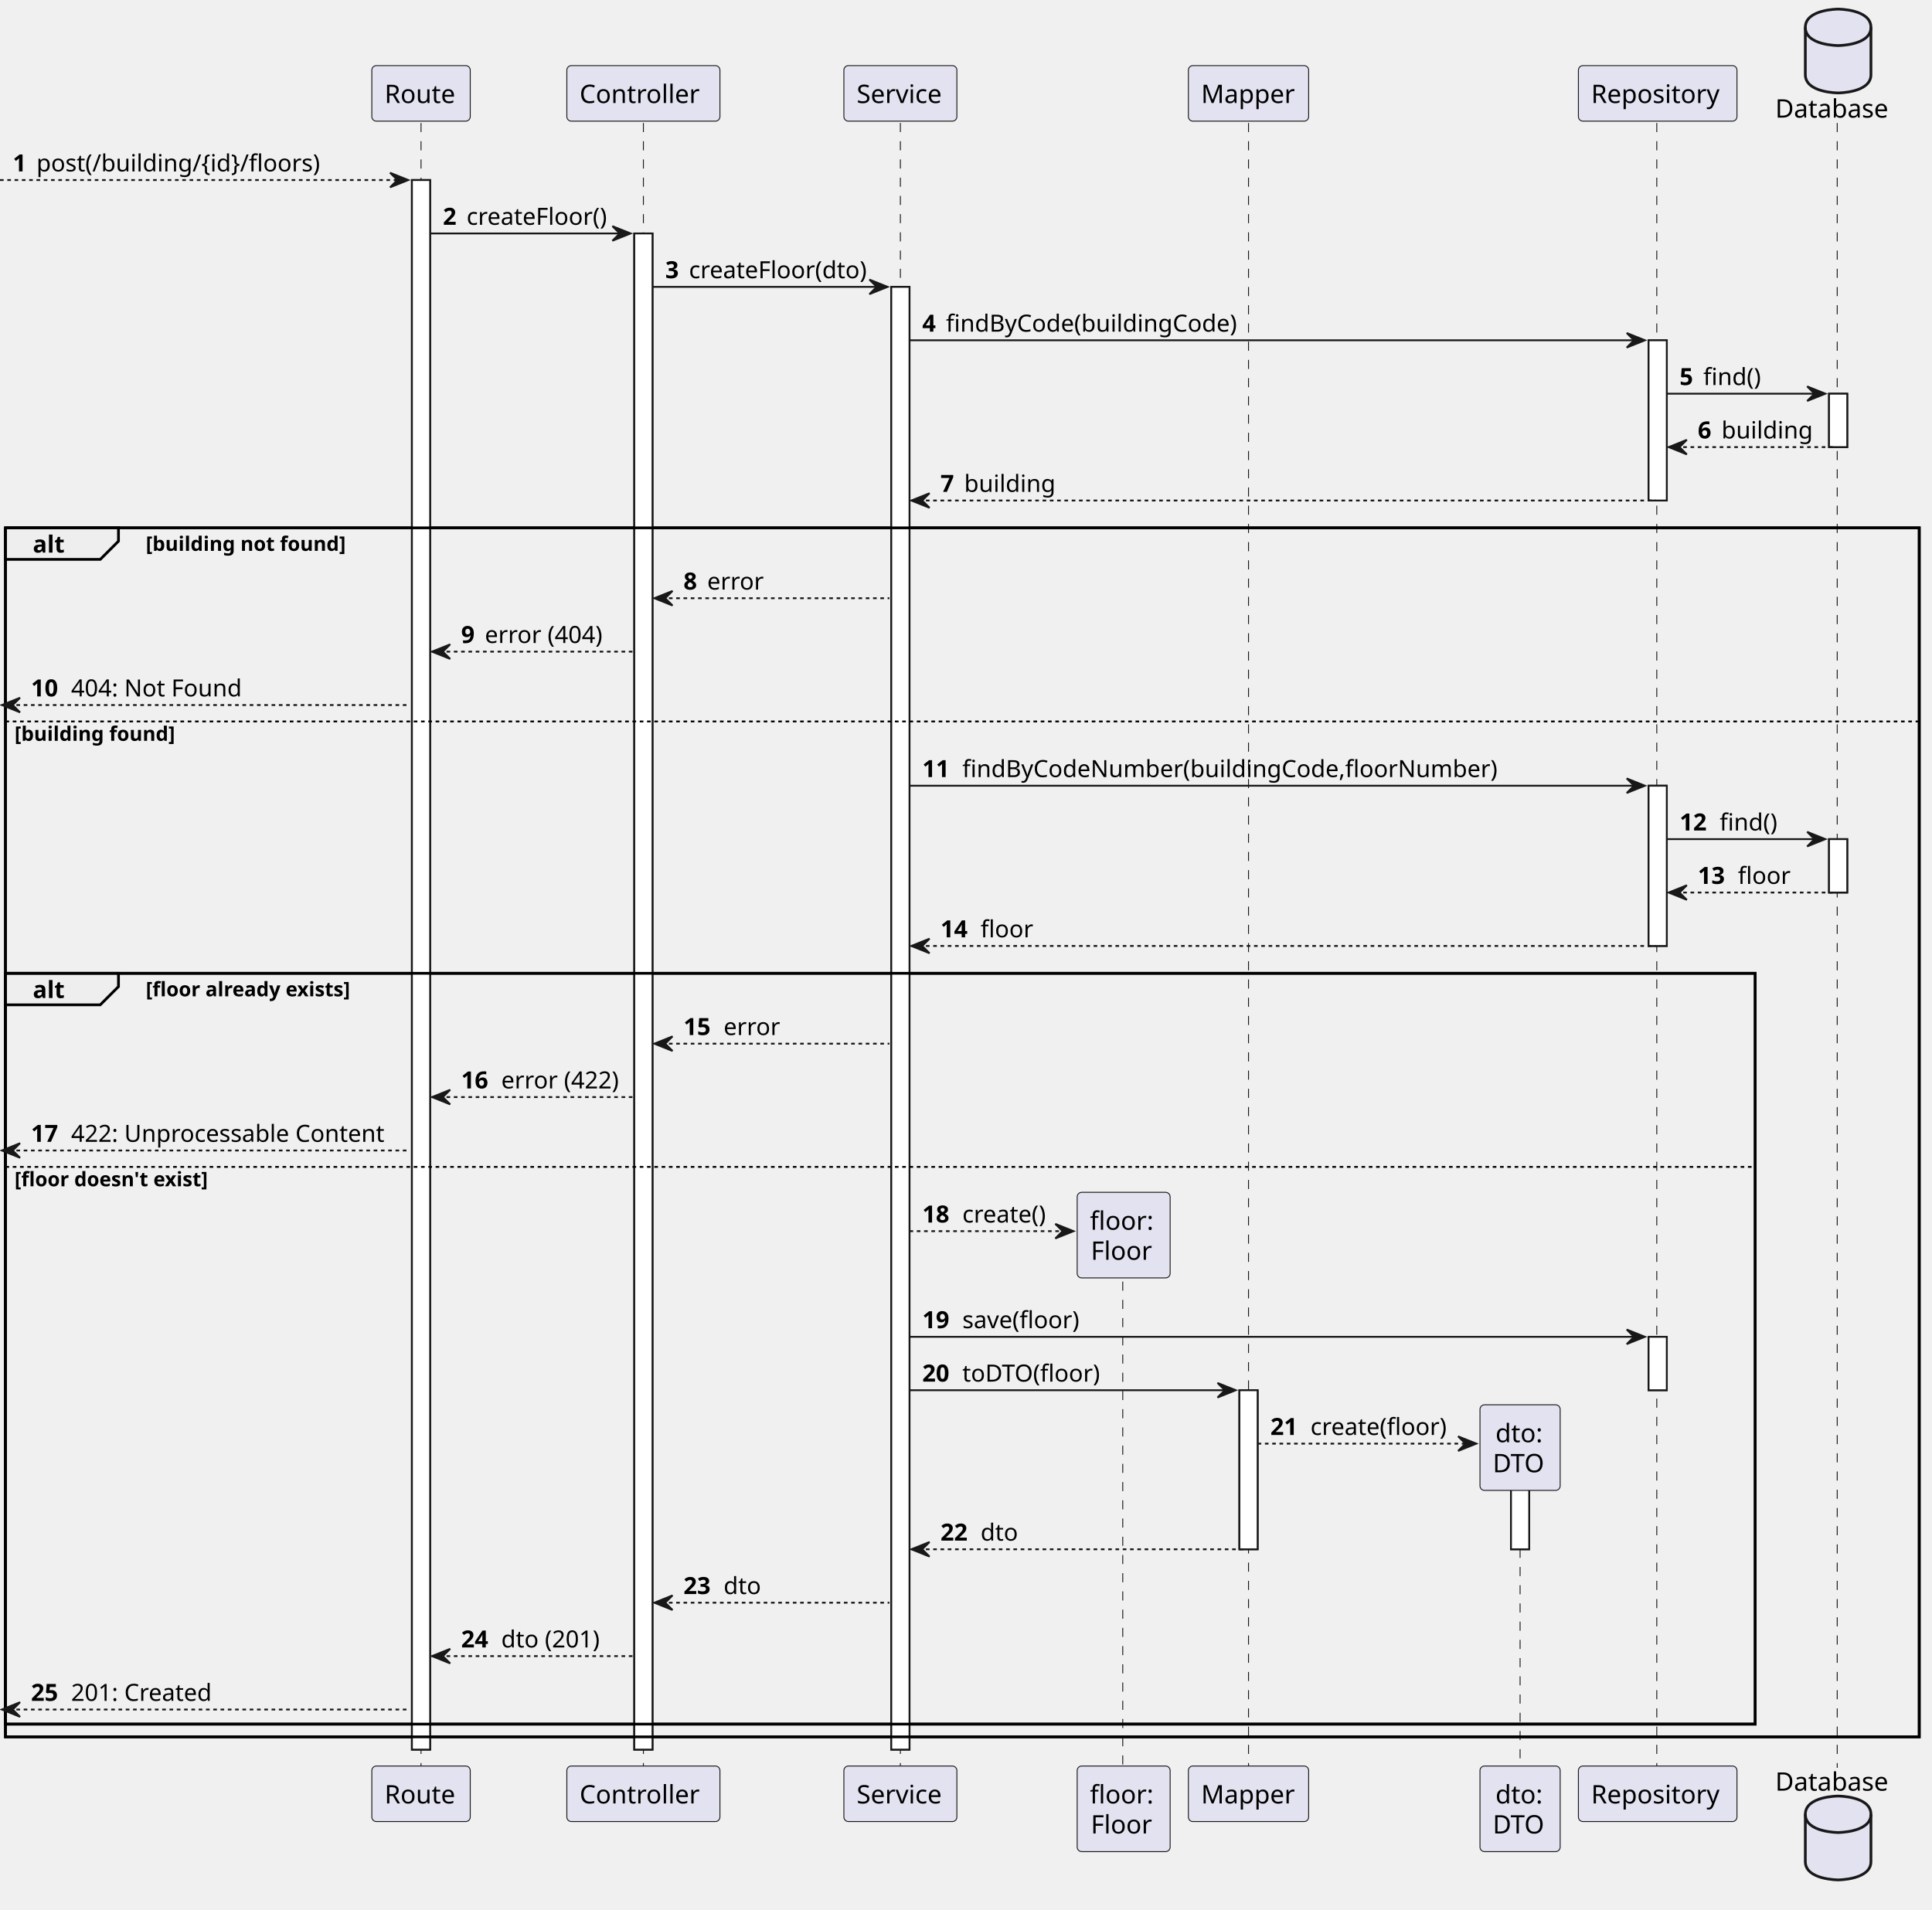
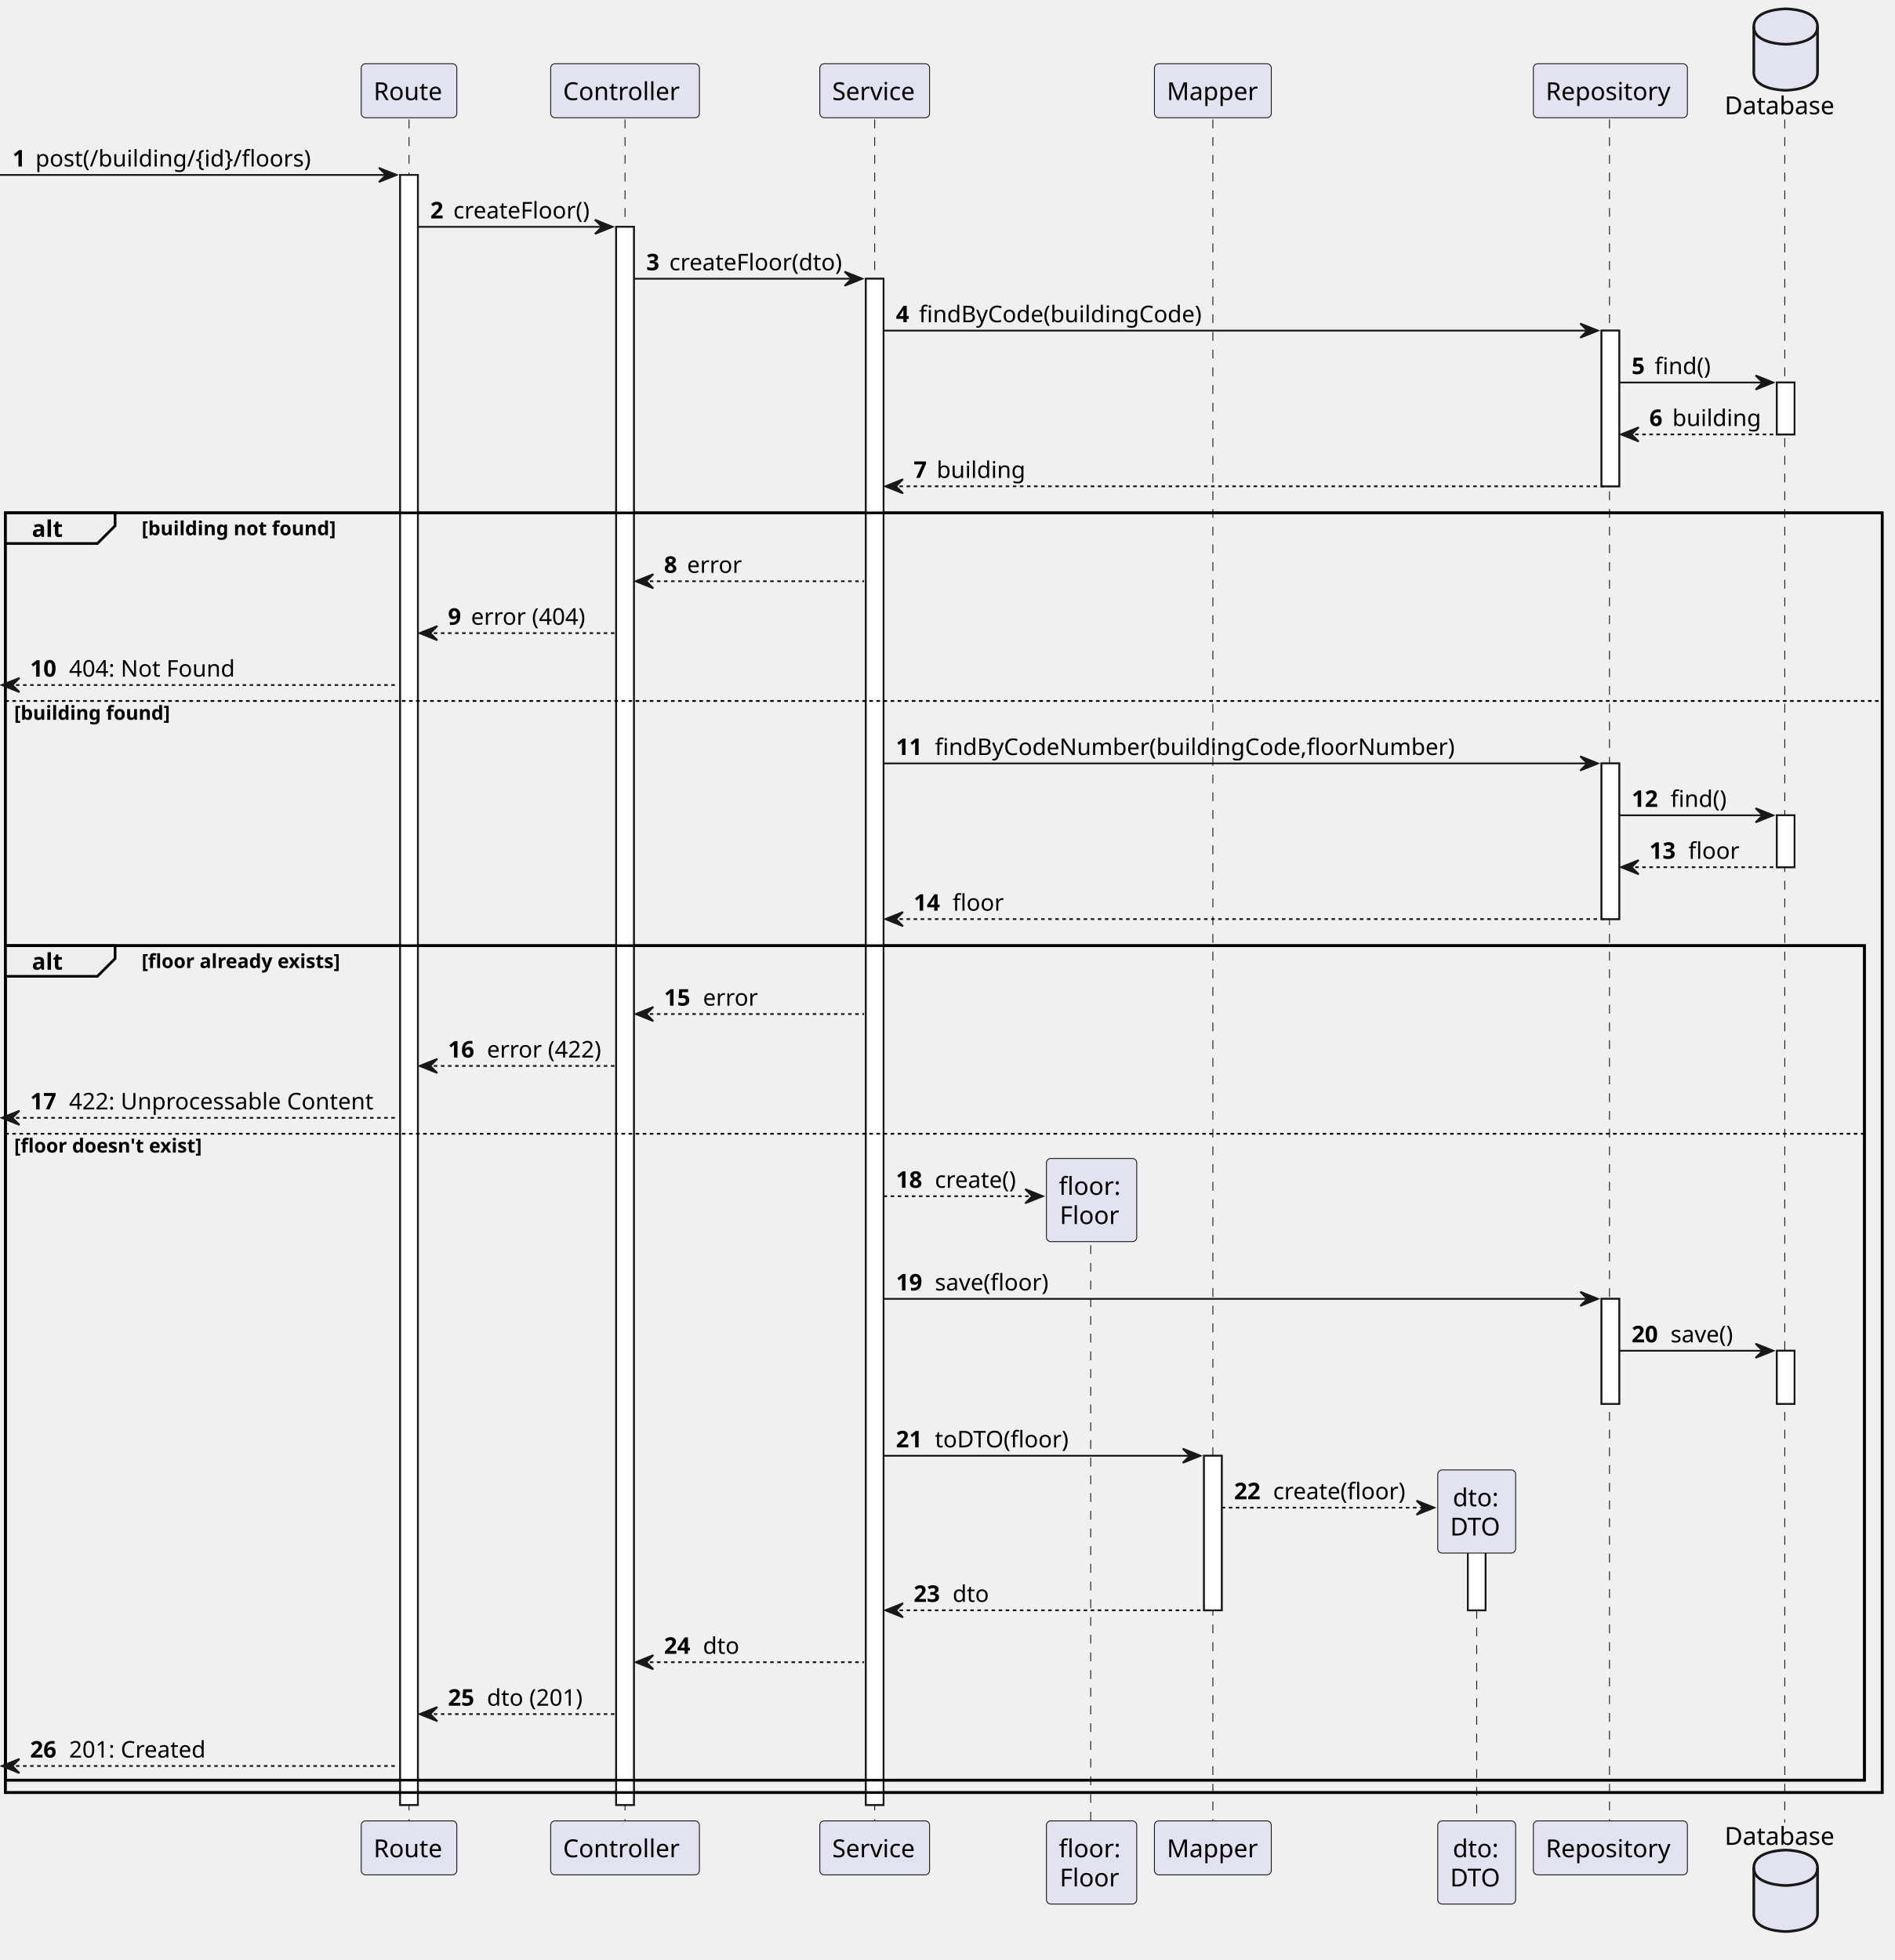
- <svg xmlns="http://www.w3.org/2000/svg" contentStyleType="text/css" height="1048px" preserveAspectRatio="none" style="width:1060px;height:1048px;background:#FFFFFF;" version="1.1" viewBox="0 0 1060 1048" width="1060px" zoomAndPan="magnify">
+ <svg xmlns="http://www.w3.org/2000/svg" contentStyleType="text/css" height="1107px" preserveAspectRatio="none" style="width:1070px;height:1107px;background:#FFFFFF;" version="1.1" viewBox="0 0 1070 1107" width="1070px" zoomAndPan="magnify">
  <defs />
  <g>
-     <rect fill="#FFFFFF" height="861.316" style="stroke:#181818;stroke-width:1.0;" width="10" x="226" y="98.799" />
-     <rect fill="#FFFFFF" height="832.006" style="stroke:#181818;stroke-width:1.0;" width="10" x="348" y="128.109" />
-     <rect fill="#FFFFFF" height="802.695" style="stroke:#181818;stroke-width:1.0;" width="10" x="489" y="157.42" />
-     <rect fill="#FFFFFF" height="87.287" style="stroke:#181818;stroke-width:1.0;" width="10" x="680" y="762.896" />
-     <rect fill="#FFFFFF" height="47.977" style="stroke:#181818;stroke-width:1.0;" width="10" x="829" y="802.207" />
+     <rect fill="#FFFFFF" height="920.627" style="stroke:#181818;stroke-width:1.0;" width="10" x="226" y="98.799" />
+     <rect fill="#FFFFFF" height="891.316" style="stroke:#181818;stroke-width:1.0;" width="10" x="348" y="128.109" />
+     <rect fill="#FFFFFF" height="862.006" style="stroke:#181818;stroke-width:1.0;" width="10" x="489" y="157.42" />
+     <rect fill="#FFFFFF" height="87.287" style="stroke:#181818;stroke-width:1.0;" width="10" x="680" y="822.207" />
+     <rect fill="#FFFFFF" height="47.977" style="stroke:#181818;stroke-width:1.0;" width="10" x="829" y="861.518" />
    <rect fill="#FFFFFF" height="87.932" style="stroke:#181818;stroke-width:1.0;" width="10" x="904.5" y="186.731" />
    <rect fill="#FFFFFF" height="87.932" style="stroke:#181818;stroke-width:1.0;" width="10" x="904.5" y="431.17" />
-     <rect fill="#FFFFFF" height="29.311" style="stroke:#181818;stroke-width:1.0;" width="10" x="904.5" y="733.586" />
+     <rect fill="#FFFFFF" height="59.31" style="stroke:#181818;stroke-width:1.0;" width="10" x="904.5" y="733.586" />
    <rect fill="#FFFFFF" height="29.311" style="stroke:#181818;stroke-width:1.0;" width="10" x="1003.5" y="216.041" />
    <rect fill="#FFFFFF" height="29.311" style="stroke:#181818;stroke-width:1.0;" width="10" x="1003.5" y="460.481" />
-     <rect fill="none" height="663.453" style="stroke:#000000;stroke-width:1.5;" width="1050" x="3" y="289.662" />
-     <rect fill="none" height="412.014" style="stroke:#000000;stroke-width:1.5;" width="960" x="3" y="534.102" />
-     <line style="stroke:#181818;stroke-width:0.5;stroke-dasharray:5.0,5.0;" x1="231" x2="231" y1="67.488" y2="970.115" />
-     <line style="stroke:#181818;stroke-width:0.5;stroke-dasharray:5.0,5.0;" x1="353" x2="353" y1="67.488" y2="970.115" />
-     <line style="stroke:#181818;stroke-width:0.5;stroke-dasharray:5.0,5.0;" x1="494" x2="494" y1="67.488" y2="970.115" />
-     <line style="stroke:#181818;stroke-width:0.5;stroke-dasharray:5.0,5.0;" x1="616" x2="616" y1="693.287" y2="970.115" />
-     <line style="stroke:#181818;stroke-width:0.5;stroke-dasharray:5.0,5.0;" x1="685" x2="685" y1="67.488" y2="970.115" />
-     <line style="stroke:#181818;stroke-width:0.5;stroke-dasharray:5.0,5.0;" x1="834" x2="834" y1="809.885" y2="970.115" />
-     <line style="stroke:#181818;stroke-width:0.5;stroke-dasharray:5.0,5.0;" x1="909" x2="909" y1="67.488" y2="970.115" />
-     <line style="stroke:#181818;stroke-width:0.5;stroke-dasharray:5.0,5.0;" x1="1008" x2="1008" y1="67.488" y2="970.115" />
+     <rect fill="#FFFFFF" height="30" style="stroke:#181818;stroke-width:1.0;" width="10" x="1003.5" y="762.896" />
+     <rect fill="none" height="722.764" style="stroke:#000000;stroke-width:1.5;" width="1060" x="3" y="289.662" />
+     <rect fill="none" height="471.324" style="stroke:#000000;stroke-width:1.5;" width="1050" x="3" y="534.102" />
+     <line style="stroke:#181818;stroke-width:0.5;stroke-dasharray:5.0,5.0;" x1="231" x2="231" y1="67.488" y2="1029.426" />
+     <line style="stroke:#181818;stroke-width:0.5;stroke-dasharray:5.0,5.0;" x1="353" x2="353" y1="67.488" y2="1029.426" />
+     <line style="stroke:#181818;stroke-width:0.5;stroke-dasharray:5.0,5.0;" x1="494" x2="494" y1="67.488" y2="1029.426" />
+     <line style="stroke:#181818;stroke-width:0.5;stroke-dasharray:5.0,5.0;" x1="616" x2="616" y1="693.287" y2="1029.426" />
+     <line style="stroke:#181818;stroke-width:0.5;stroke-dasharray:5.0,5.0;" x1="685" x2="685" y1="67.488" y2="1029.426" />
+     <line style="stroke:#181818;stroke-width:0.5;stroke-dasharray:5.0,5.0;" x1="834" x2="834" y1="869.195" y2="1029.426" />
+     <line style="stroke:#181818;stroke-width:0.5;stroke-dasharray:5.0,5.0;" x1="909" x2="909" y1="67.488" y2="1029.426" />
+     <line style="stroke:#181818;stroke-width:0.5;stroke-dasharray:5.0,5.0;" x1="1008" x2="1008" y1="67.488" y2="1029.426" />
    <rect fill="#E2E2F0" height="30.488" rx="2.5" ry="2.5" style="stroke:#181818;stroke-width:0.5;" width="54" x="204" y="36" />
    <text fill="#000000" font-family="sans-serif" font-size="14" lengthAdjust="spacing" textLength="40" x="211" y="56.535">Route</text>
-     <rect fill="#E2E2F0" height="30.488" rx="2.5" ry="2.5" style="stroke:#181818;stroke-width:0.5;" width="54" x="204" y="969.115" />
-     <text fill="#000000" font-family="sans-serif" font-size="14" lengthAdjust="spacing" textLength="40" x="211" y="989.65">Route</text>
+     <rect fill="#E2E2F0" height="30.488" rx="2.5" ry="2.5" style="stroke:#181818;stroke-width:0.5;" width="54" x="204" y="1028.426" />
+     <text fill="#000000" font-family="sans-serif" font-size="14" lengthAdjust="spacing" textLength="40" x="211" y="1048.961">Route</text>
    <rect fill="#E2E2F0" height="30.488" rx="2.5" ry="2.5" style="stroke:#181818;stroke-width:0.5;" width="84" x="311" y="36" />
    <text fill="#000000" font-family="sans-serif" font-size="14" lengthAdjust="spacing" textLength="70" x="318" y="56.535">Controller</text>
-     <rect fill="#E2E2F0" height="30.488" rx="2.5" ry="2.5" style="stroke:#181818;stroke-width:0.5;" width="84" x="311" y="969.115" />
-     <text fill="#000000" font-family="sans-serif" font-size="14" lengthAdjust="spacing" textLength="70" x="318" y="989.65">Controller</text>
+     <rect fill="#E2E2F0" height="30.488" rx="2.5" ry="2.5" style="stroke:#181818;stroke-width:0.5;" width="84" x="311" y="1028.426" />
+     <text fill="#000000" font-family="sans-serif" font-size="14" lengthAdjust="spacing" textLength="70" x="318" y="1048.961">Controller</text>
    <rect fill="#E2E2F0" height="30.488" rx="2.5" ry="2.5" style="stroke:#181818;stroke-width:0.5;" width="62" x="463" y="36" />
    <text fill="#000000" font-family="sans-serif" font-size="14" lengthAdjust="spacing" textLength="48" x="470" y="56.535">Service</text>
-     <rect fill="#E2E2F0" height="30.488" rx="2.5" ry="2.5" style="stroke:#181818;stroke-width:0.5;" width="62" x="463" y="969.115" />
-     <text fill="#000000" font-family="sans-serif" font-size="14" lengthAdjust="spacing" textLength="48" x="470" y="989.65">Service</text>
-     <rect fill="#E2E2F0" height="46.977" rx="2.5" ry="2.5" style="stroke:#181818;stroke-width:0.5;" width="51" x="591" y="969.115" />
-     <text fill="#000000" font-family="sans-serif" font-size="14" lengthAdjust="spacing" textLength="37" x="598" y="989.65">floor:</text>
-     <text fill="#000000" font-family="sans-serif" font-size="14" lengthAdjust="spacing" textLength="36" x="598.5" y="1006.139">Floor</text>
+     <rect fill="#E2E2F0" height="30.488" rx="2.5" ry="2.5" style="stroke:#181818;stroke-width:0.5;" width="62" x="463" y="1028.426" />
+     <text fill="#000000" font-family="sans-serif" font-size="14" lengthAdjust="spacing" textLength="48" x="470" y="1048.961">Service</text>
+     <rect fill="#E2E2F0" height="46.977" rx="2.5" ry="2.5" style="stroke:#181818;stroke-width:0.5;" width="51" x="591" y="1028.426" />
+     <text fill="#000000" font-family="sans-serif" font-size="14" lengthAdjust="spacing" textLength="37" x="598" y="1048.961">floor:</text>
+     <text fill="#000000" font-family="sans-serif" font-size="14" lengthAdjust="spacing" textLength="36" x="598.5" y="1065.449">Floor</text>
    <rect fill="#E2E2F0" height="30.488" rx="2.5" ry="2.5" style="stroke:#181818;stroke-width:0.5;" width="66" x="652" y="36" />
    <text fill="#000000" font-family="sans-serif" font-size="14" lengthAdjust="spacing" textLength="52" x="659" y="56.535">Mapper</text>
-     <rect fill="#E2E2F0" height="30.488" rx="2.5" ry="2.5" style="stroke:#181818;stroke-width:0.5;" width="66" x="652" y="969.115" />
-     <text fill="#000000" font-family="sans-serif" font-size="14" lengthAdjust="spacing" textLength="52" x="659" y="989.65">Mapper</text>
-     <rect fill="#E2E2F0" height="46.977" rx="2.5" ry="2.5" style="stroke:#181818;stroke-width:0.5;" width="44" x="812" y="969.115" />
-     <text fill="#000000" font-family="sans-serif" font-size="14" lengthAdjust="spacing" textLength="27" x="820.5" y="989.65">dto:</text>
-     <text fill="#000000" font-family="sans-serif" font-size="14" lengthAdjust="spacing" textLength="30" x="819" y="1006.139">DTO</text>
+     <rect fill="#E2E2F0" height="30.488" rx="2.5" ry="2.5" style="stroke:#181818;stroke-width:0.5;" width="66" x="652" y="1028.426" />
+     <text fill="#000000" font-family="sans-serif" font-size="14" lengthAdjust="spacing" textLength="52" x="659" y="1048.961">Mapper</text>
+     <rect fill="#E2E2F0" height="46.977" rx="2.5" ry="2.5" style="stroke:#181818;stroke-width:0.5;" width="44" x="812" y="1028.426" />
+     <text fill="#000000" font-family="sans-serif" font-size="14" lengthAdjust="spacing" textLength="27" x="820.5" y="1048.961">dto:</text>
+     <text fill="#000000" font-family="sans-serif" font-size="14" lengthAdjust="spacing" textLength="30" x="819" y="1065.449">DTO</text>
    <rect fill="#E2E2F0" height="30.488" rx="2.5" ry="2.5" style="stroke:#181818;stroke-width:0.5;" width="87" x="866" y="36" />
    <text fill="#000000" font-family="sans-serif" font-size="14" lengthAdjust="spacing" textLength="73" x="873" y="56.535">Repository</text>
-     <rect fill="#E2E2F0" height="30.488" rx="2.5" ry="2.5" style="stroke:#181818;stroke-width:0.5;" width="87" x="866" y="969.115" />
-     <text fill="#000000" font-family="sans-serif" font-size="14" lengthAdjust="spacing" textLength="73" x="873" y="989.65">Repository</text>
+     <rect fill="#E2E2F0" height="30.488" rx="2.5" ry="2.5" style="stroke:#181818;stroke-width:0.5;" width="87" x="866" y="1028.426" />
+     <text fill="#000000" font-family="sans-serif" font-size="14" lengthAdjust="spacing" textLength="73" x="873" y="1048.961">Repository</text>
    <text fill="#000000" font-family="sans-serif" font-size="14" lengthAdjust="spacing" textLength="63" x="974" y="64.535">Database</text>
    <path d="M990.5,15 C990.5,5 1008.5,5 1008.5,5 C1008.5,5 1026.5,5 1026.5,15 L1026.5,41 C1026.5,51 1008.5,51 1008.5,51 C1008.5,51 990.5,51 990.5,41 L990.5,15 " fill="#E2E2F0" style="stroke:#181818;stroke-width:1.5;" />
    <path d="M990.5,15 C990.5,25 1008.5,25 1008.5,25 C1008.5,25 1026.5,25 1026.5,15 " fill="none" style="stroke:#181818;stroke-width:1.5;" />
-     <text fill="#000000" font-family="sans-serif" font-size="14" lengthAdjust="spacing" textLength="63" x="974" y="982.65">Database</text>
-     <path d="M990.5,995.604 C990.5,985.604 1008.5,985.604 1008.5,985.604 C1008.5,985.604 1026.5,985.604 1026.5,995.604 L1026.5,1021.604 C1026.5,1031.603 1008.5,1031.603 1008.5,1031.603 C1008.5,1031.603 990.5,1031.603 990.5,1021.604 L990.5,995.604 " fill="#E2E2F0" style="stroke:#181818;stroke-width:1.5;" />
-     <path d="M990.5,995.604 C990.5,1005.604 1008.5,1005.604 1008.5,1005.604 C1008.5,1005.604 1026.5,1005.604 1026.5,995.604 " fill="none" style="stroke:#181818;stroke-width:1.5;" />
-     <rect fill="#FFFFFF" height="861.316" style="stroke:#181818;stroke-width:1.0;" width="10" x="226" y="98.799" />
-     <rect fill="#FFFFFF" height="832.006" style="stroke:#181818;stroke-width:1.0;" width="10" x="348" y="128.109" />
-     <rect fill="#FFFFFF" height="802.695" style="stroke:#181818;stroke-width:1.0;" width="10" x="489" y="157.42" />
-     <rect fill="#FFFFFF" height="87.287" style="stroke:#181818;stroke-width:1.0;" width="10" x="680" y="762.896" />
-     <rect fill="#FFFFFF" height="47.977" style="stroke:#181818;stroke-width:1.0;" width="10" x="829" y="802.207" />
+     <text fill="#000000" font-family="sans-serif" font-size="14" lengthAdjust="spacing" textLength="63" x="974" y="1041.961">Database</text>
+     <path d="M990.5,1054.914 C990.5,1044.914 1008.5,1044.914 1008.5,1044.914 C1008.5,1044.914 1026.5,1044.914 1026.5,1054.914 L1026.5,1080.914 C1026.5,1090.914 1008.5,1090.914 1008.5,1090.914 C1008.5,1090.914 990.5,1090.914 990.5,1080.914 L990.5,1054.914 " fill="#E2E2F0" style="stroke:#181818;stroke-width:1.5;" />
+     <path d="M990.5,1054.914 C990.5,1064.914 1008.5,1064.914 1008.5,1064.914 C1008.5,1064.914 1026.5,1064.914 1026.5,1054.914 " fill="none" style="stroke:#181818;stroke-width:1.5;" />
+     <rect fill="#FFFFFF" height="920.627" style="stroke:#181818;stroke-width:1.0;" width="10" x="226" y="98.799" />
+     <rect fill="#FFFFFF" height="891.316" style="stroke:#181818;stroke-width:1.0;" width="10" x="348" y="128.109" />
+     <rect fill="#FFFFFF" height="862.006" style="stroke:#181818;stroke-width:1.0;" width="10" x="489" y="157.42" />
+     <rect fill="#FFFFFF" height="87.287" style="stroke:#181818;stroke-width:1.0;" width="10" x="680" y="822.207" />
+     <rect fill="#FFFFFF" height="47.977" style="stroke:#181818;stroke-width:1.0;" width="10" x="829" y="861.518" />
    <rect fill="#FFFFFF" height="87.932" style="stroke:#181818;stroke-width:1.0;" width="10" x="904.5" y="186.731" />
    <rect fill="#FFFFFF" height="87.932" style="stroke:#181818;stroke-width:1.0;" width="10" x="904.5" y="431.17" />
-     <rect fill="#FFFFFF" height="29.311" style="stroke:#181818;stroke-width:1.0;" width="10" x="904.5" y="733.586" />
+     <rect fill="#FFFFFF" height="59.31" style="stroke:#181818;stroke-width:1.0;" width="10" x="904.5" y="733.586" />
    <rect fill="#FFFFFF" height="29.311" style="stroke:#181818;stroke-width:1.0;" width="10" x="1003.5" y="216.041" />
    <rect fill="#FFFFFF" height="29.311" style="stroke:#181818;stroke-width:1.0;" width="10" x="1003.5" y="460.481" />
+     <rect fill="#FFFFFF" height="30" style="stroke:#181818;stroke-width:1.0;" width="10" x="1003.5" y="762.896" />
    <polygon fill="#181818" points="214,94.799,224,98.799,214,102.799,218,98.799" style="stroke:#181818;stroke-width:1.0;" />
-     <line style="stroke:#181818;stroke-width:1.0;stroke-dasharray:2.0,2.0;" x1="0" x2="220" y1="98.799" y2="98.799" />
+     <line style="stroke:#181818;stroke-width:1.0;" x1="0" x2="220" y1="98.799" y2="98.799" />
    <text fill="#000000" font-family="sans-serif" font-size="13" font-weight="bold" lengthAdjust="spacing" textLength="9" x="7" y="94.057">1</text>
    <text fill="#000000" font-family="sans-serif" font-size="13" lengthAdjust="spacing" textLength="166" x="20" y="94.057">post(/building/{id}/floors)</text>
    <polygon fill="#181818" points="336,124.109,346,128.109,336,132.109,340,128.109" style="stroke:#181818;stroke-width:1.0;" />
    <line style="stroke:#181818;stroke-width:1.0;" x1="236" x2="342" y1="128.109" y2="128.109" />
    <text fill="#000000" font-family="sans-serif" font-size="13" font-weight="bold" lengthAdjust="spacing" textLength="9" x="243" y="123.367">2</text>
    <text fill="#000000" font-family="sans-serif" font-size="13" lengthAdjust="spacing" textLength="78" x="256" y="123.367">createFloor()</text>
    <polygon fill="#181818" points="477,153.42,487,157.42,477,161.42,481,157.42" style="stroke:#181818;stroke-width:1.0;" />
    <line style="stroke:#181818;stroke-width:1.0;" x1="358" x2="483" y1="157.42" y2="157.42" />
    <text fill="#000000" font-family="sans-serif" font-size="13" font-weight="bold" lengthAdjust="spacing" textLength="9" x="365" y="152.678">3</text>
    <text fill="#000000" font-family="sans-serif" font-size="13" lengthAdjust="spacing" textLength="99" x="378" y="152.678">createFloor(dto)</text>
    <polygon fill="#181818" points="892.5,182.731,902.5,186.731,892.5,190.731,896.5,186.731" style="stroke:#181818;stroke-width:1.0;" />
    <line style="stroke:#181818;stroke-width:1.0;" x1="499" x2="898.5" y1="186.731" y2="186.731" />
    <text fill="#000000" font-family="sans-serif" font-size="13" font-weight="bold" lengthAdjust="spacing" textLength="9" x="506" y="181.988">4</text>
    <text fill="#000000" font-family="sans-serif" font-size="13" lengthAdjust="spacing" textLength="163" x="519" y="181.988">findByCode(buildingCode)</text>
    <polygon fill="#181818" points="991.5,212.041,1001.5,216.041,991.5,220.041,995.5,216.041" style="stroke:#181818;stroke-width:1.0;" />
    <line style="stroke:#181818;stroke-width:1.0;" x1="914.5" x2="997.5" y1="216.041" y2="216.041" />
    <text fill="#000000" font-family="sans-serif" font-size="13" font-weight="bold" lengthAdjust="spacing" textLength="9" x="921.5" y="211.299">5</text>
    <text fill="#000000" font-family="sans-serif" font-size="13" lengthAdjust="spacing" textLength="33" x="934.5" y="211.299">find()</text>
    <polygon fill="#181818" points="925.5,241.352,915.5,245.352,925.5,249.352,921.5,245.352" style="stroke:#181818;stroke-width:1.0;" />
    <line style="stroke:#181818;stroke-width:1.0;stroke-dasharray:2.0,2.0;" x1="919.5" x2="1007.5" y1="245.352" y2="245.352" />
    <text fill="#000000" font-family="sans-serif" font-size="13" font-weight="bold" lengthAdjust="spacing" textLength="9" x="931.5" y="240.609">6</text>
    <text fill="#000000" font-family="sans-serif" font-size="13" lengthAdjust="spacing" textLength="52" x="944.5" y="240.609">building</text>
    <polygon fill="#181818" points="510,270.662,500,274.662,510,278.662,506,274.662" style="stroke:#181818;stroke-width:1.0;" />
    <line style="stroke:#181818;stroke-width:1.0;stroke-dasharray:2.0,2.0;" x1="504" x2="908.5" y1="274.662" y2="274.662" />
    <text fill="#000000" font-family="sans-serif" font-size="13" font-weight="bold" lengthAdjust="spacing" textLength="9" x="516" y="269.92">7</text>
    <text fill="#000000" font-family="sans-serif" font-size="13" lengthAdjust="spacing" textLength="52" x="529" y="269.92">building</text>
    <path d="M3,289.662 L65,289.662 L65,296.973 L55,306.973 L3,306.973 L3,289.662 " fill="#EEEEEE" style="stroke:#000000;stroke-width:1.5;" />
-     <rect fill="none" height="663.453" style="stroke:#000000;stroke-width:1.5;" width="1050" x="3" y="289.662" />
+     <rect fill="none" height="722.764" style="stroke:#000000;stroke-width:1.5;" width="1060" x="3" y="289.662" />
    <text fill="#000000" font-family="sans-serif" font-size="13" font-weight="bold" lengthAdjust="spacing" textLength="17" x="18" y="303.231">alt</text>
    <text fill="#000000" font-family="sans-serif" font-size="11" font-weight="bold" lengthAdjust="spacing" textLength="114" x="80" y="302.297">[building not found]</text>
    <polygon fill="#181818" points="369,324.283,359,328.283,369,332.283,365,328.283" style="stroke:#181818;stroke-width:1.0;" />
    <line style="stroke:#181818;stroke-width:1.0;stroke-dasharray:2.0,2.0;" x1="363" x2="488" y1="328.283" y2="328.283" />
    <text fill="#000000" font-family="sans-serif" font-size="13" font-weight="bold" lengthAdjust="spacing" textLength="9" x="375" y="323.541">8</text>
    <text fill="#000000" font-family="sans-serif" font-size="13" lengthAdjust="spacing" textLength="30" x="388" y="323.541">error</text>
    <polygon fill="#181818" points="247,353.594,237,357.594,247,361.594,243,357.594" style="stroke:#181818;stroke-width:1.0;" />
    <line style="stroke:#181818;stroke-width:1.0;stroke-dasharray:2.0,2.0;" x1="241" x2="347" y1="357.594" y2="357.594" />
    <text fill="#000000" font-family="sans-serif" font-size="13" font-weight="bold" lengthAdjust="spacing" textLength="9" x="253" y="352.852">9</text>
    <text fill="#000000" font-family="sans-serif" font-size="13" lengthAdjust="spacing" textLength="66" x="266" y="352.852">error (404)</text>
    <polygon fill="#181818" points="11,382.904,1,386.904,11,390.904,7,386.904" style="stroke:#181818;stroke-width:1.0;" />
    <line style="stroke:#181818;stroke-width:1.0;stroke-dasharray:2.0,2.0;" x1="5" x2="225" y1="386.904" y2="386.904" />
    <text fill="#000000" font-family="sans-serif" font-size="13" font-weight="bold" lengthAdjust="spacing" textLength="18" x="17" y="382.162">10</text>
    <text fill="#000000" font-family="sans-serif" font-size="13" lengthAdjust="spacing" textLength="98" x="39" y="382.162">404: Not Found</text>
-     <line style="stroke:#000000;stroke-width:1.0;stroke-dasharray:2.0,2.0;" x1="3" x2="1053" y1="395.904" y2="395.904" />
+     <line style="stroke:#000000;stroke-width:1.0;stroke-dasharray:2.0,2.0;" x1="3" x2="1063" y1="395.904" y2="395.904" />
    <text fill="#000000" font-family="sans-serif" font-size="11" font-weight="bold" lengthAdjust="spacing" textLength="92" x="8" y="406.539">[building found]</text>
    <polygon fill="#181818" points="892.5,427.17,902.5,431.17,892.5,435.17,896.5,431.17" style="stroke:#181818;stroke-width:1.0;" />
    <line style="stroke:#181818;stroke-width:1.0;" x1="499" x2="898.5" y1="431.17" y2="431.17" />
    <text fill="#000000" font-family="sans-serif" font-size="13" font-weight="bold" lengthAdjust="spacing" textLength="18" x="506" y="426.428">11</text>
    <text fill="#000000" font-family="sans-serif" font-size="13" lengthAdjust="spacing" textLength="297" x="528" y="426.428">findByCodeNumber(buildingCode,floorNumber)</text>
    <polygon fill="#181818" points="991.5,456.481,1001.5,460.481,991.5,464.481,995.5,460.481" style="stroke:#181818;stroke-width:1.0;" />
    <line style="stroke:#181818;stroke-width:1.0;" x1="914.5" x2="997.5" y1="460.481" y2="460.481" />
    <text fill="#000000" font-family="sans-serif" font-size="13" font-weight="bold" lengthAdjust="spacing" textLength="18" x="921.5" y="455.738">12</text>
    <text fill="#000000" font-family="sans-serif" font-size="13" lengthAdjust="spacing" textLength="33" x="943.5" y="455.738">find()</text>
    <polygon fill="#181818" points="925.5,485.791,915.5,489.791,925.5,493.791,921.5,489.791" style="stroke:#181818;stroke-width:1.0;" />
    <line style="stroke:#181818;stroke-width:1.0;stroke-dasharray:2.0,2.0;" x1="919.5" x2="1007.5" y1="489.791" y2="489.791" />
    <text fill="#000000" font-family="sans-serif" font-size="13" font-weight="bold" lengthAdjust="spacing" textLength="18" x="931.5" y="485.049">13</text>
    <text fill="#000000" font-family="sans-serif" font-size="13" lengthAdjust="spacing" textLength="30" x="953.5" y="485.049">floor</text>
    <polygon fill="#181818" points="510,515.102,500,519.102,510,523.102,506,519.102" style="stroke:#181818;stroke-width:1.0;" />
    <line style="stroke:#181818;stroke-width:1.0;stroke-dasharray:2.0,2.0;" x1="504" x2="908.5" y1="519.102" y2="519.102" />
    <text fill="#000000" font-family="sans-serif" font-size="13" font-weight="bold" lengthAdjust="spacing" textLength="18" x="516" y="514.359">14</text>
    <text fill="#000000" font-family="sans-serif" font-size="13" lengthAdjust="spacing" textLength="30" x="538" y="514.359">floor</text>
    <path d="M3,534.102 L65,534.102 L65,541.412 L55,551.412 L3,551.412 L3,534.102 " fill="#EEEEEE" style="stroke:#000000;stroke-width:1.5;" />
-     <rect fill="none" height="412.014" style="stroke:#000000;stroke-width:1.5;" width="960" x="3" y="534.102" />
+     <rect fill="none" height="471.324" style="stroke:#000000;stroke-width:1.5;" width="1050" x="3" y="534.102" />
    <text fill="#000000" font-family="sans-serif" font-size="13" font-weight="bold" lengthAdjust="spacing" textLength="17" x="18" y="547.67">alt</text>
    <text fill="#000000" font-family="sans-serif" font-size="11" font-weight="bold" lengthAdjust="spacing" textLength="116" x="80" y="546.736">[floor already exists]</text>
    <polygon fill="#181818" points="369,568.723,359,572.723,369,576.723,365,572.723" style="stroke:#181818;stroke-width:1.0;" />
    <line style="stroke:#181818;stroke-width:1.0;stroke-dasharray:2.0,2.0;" x1="363" x2="488" y1="572.723" y2="572.723" />
    <text fill="#000000" font-family="sans-serif" font-size="13" font-weight="bold" lengthAdjust="spacing" textLength="18" x="375" y="567.981">15</text>
    <text fill="#000000" font-family="sans-serif" font-size="13" lengthAdjust="spacing" textLength="30" x="397" y="567.981">error</text>
    <polygon fill="#181818" points="247,598.033,237,602.033,247,606.033,243,602.033" style="stroke:#181818;stroke-width:1.0;" />
    <line style="stroke:#181818;stroke-width:1.0;stroke-dasharray:2.0,2.0;" x1="241" x2="347" y1="602.033" y2="602.033" />
    <text fill="#000000" font-family="sans-serif" font-size="13" font-weight="bold" lengthAdjust="spacing" textLength="18" x="253" y="597.291">16</text>
    <text fill="#000000" font-family="sans-serif" font-size="13" lengthAdjust="spacing" textLength="66" x="275" y="597.291">error (422)</text>
    <polygon fill="#181818" points="11,627.344,1,631.344,11,635.344,7,631.344" style="stroke:#181818;stroke-width:1.0;" />
    <line style="stroke:#181818;stroke-width:1.0;stroke-dasharray:2.0,2.0;" x1="5" x2="225" y1="631.344" y2="631.344" />
    <text fill="#000000" font-family="sans-serif" font-size="13" font-weight="bold" lengthAdjust="spacing" textLength="18" x="17" y="626.602">17</text>
    <text fill="#000000" font-family="sans-serif" font-size="13" lengthAdjust="spacing" textLength="178" x="39" y="626.602">422: Unprocessable Content</text>
-     <line style="stroke:#000000;stroke-width:1.0;stroke-dasharray:2.0,2.0;" x1="3" x2="963" y1="640.344" y2="640.344" />
+     <line style="stroke:#000000;stroke-width:1.0;stroke-dasharray:2.0,2.0;" x1="3" x2="1053" y1="640.344" y2="640.344" />
    <text fill="#000000" font-family="sans-serif" font-size="11" font-weight="bold" lengthAdjust="spacing" textLength="110" x="8" y="650.979">[floor doesn't exist]</text>
    <polygon fill="#181818" points="579,671.609,589,675.609,579,679.609,583,675.609" style="stroke:#181818;stroke-width:1.0;" />
    <line style="stroke:#181818;stroke-width:1.0;stroke-dasharray:2.0,2.0;" x1="499" x2="585" y1="675.609" y2="675.609" />
    <text fill="#000000" font-family="sans-serif" font-size="13" font-weight="bold" lengthAdjust="spacing" textLength="18" x="506" y="670.867">18</text>
    <text fill="#000000" font-family="sans-serif" font-size="13" lengthAdjust="spacing" textLength="46" x="528" y="670.867">create()</text>
    <rect fill="#E2E2F0" height="46.977" rx="2.5" ry="2.5" style="stroke:#181818;stroke-width:0.5;" width="51" x="591" y="654.299" />
    <text fill="#000000" font-family="sans-serif" font-size="14" lengthAdjust="spacing" textLength="37" x="598" y="674.834">floor:</text>
    <text fill="#000000" font-family="sans-serif" font-size="14" lengthAdjust="spacing" textLength="36" x="598.5" y="691.322">Floor</text>
    <polygon fill="#181818" points="892.5,729.586,902.5,733.586,892.5,737.586,896.5,733.586" style="stroke:#181818;stroke-width:1.0;" />
    <line style="stroke:#181818;stroke-width:1.0;" x1="499" x2="898.5" y1="733.586" y2="733.586" />
    <text fill="#000000" font-family="sans-serif" font-size="13" font-weight="bold" lengthAdjust="spacing" textLength="18" x="506" y="728.844">19</text>
    <text fill="#000000" font-family="sans-serif" font-size="13" lengthAdjust="spacing" textLength="66" x="528" y="728.844">save(floor)</text>
-     <polygon fill="#181818" points="668,758.896,678,762.896,668,766.896,672,762.896" style="stroke:#181818;stroke-width:1.0;" />
-     <line style="stroke:#181818;stroke-width:1.0;" x1="499" x2="674" y1="762.896" y2="762.896" />
-     <text fill="#000000" font-family="sans-serif" font-size="13" font-weight="bold" lengthAdjust="spacing" textLength="18" x="506" y="758.154">20</text>
-     <text fill="#000000" font-family="sans-serif" font-size="13" lengthAdjust="spacing" textLength="79" x="528" y="758.154">toDTO(floor)</text>
-     <polygon fill="#181818" points="800,788.207,810,792.207,800,796.207,804,792.207" style="stroke:#181818;stroke-width:1.0;" />
-     <line style="stroke:#181818;stroke-width:1.0;stroke-dasharray:2.0,2.0;" x1="690" x2="806" y1="792.207" y2="792.207" />
-     <text fill="#000000" font-family="sans-serif" font-size="13" font-weight="bold" lengthAdjust="spacing" textLength="18" x="697" y="787.465">21</text>
-     <text fill="#000000" font-family="sans-serif" font-size="13" lengthAdjust="spacing" textLength="76" x="719" y="787.465">create(floor)</text>
-     <rect fill="#E2E2F0" height="46.977" rx="2.5" ry="2.5" style="stroke:#181818;stroke-width:0.5;" width="44" x="812" y="770.896" />
-     <text fill="#000000" font-family="sans-serif" font-size="14" lengthAdjust="spacing" textLength="27" x="820.5" y="791.432">dto:</text>
-     <text fill="#000000" font-family="sans-serif" font-size="14" lengthAdjust="spacing" textLength="30" x="819" y="807.92">DTO</text>
-     <polygon fill="#181818" points="510,846.184,500,850.184,510,854.184,506,850.184" style="stroke:#181818;stroke-width:1.0;" />
-     <line style="stroke:#181818;stroke-width:1.0;stroke-dasharray:2.0,2.0;" x1="504" x2="684" y1="850.184" y2="850.184" />
-     <text fill="#000000" font-family="sans-serif" font-size="13" font-weight="bold" lengthAdjust="spacing" textLength="18" x="516" y="845.441">22</text>
-     <text fill="#000000" font-family="sans-serif" font-size="13" lengthAdjust="spacing" textLength="21" x="538" y="845.441">dto</text>
-     <polygon fill="#181818" points="369,875.494,359,879.494,369,883.494,365,879.494" style="stroke:#181818;stroke-width:1.0;" />
-     <line style="stroke:#181818;stroke-width:1.0;stroke-dasharray:2.0,2.0;" x1="363" x2="488" y1="879.494" y2="879.494" />
-     <text fill="#000000" font-family="sans-serif" font-size="13" font-weight="bold" lengthAdjust="spacing" textLength="18" x="375" y="874.752">23</text>
-     <text fill="#000000" font-family="sans-serif" font-size="13" lengthAdjust="spacing" textLength="21" x="397" y="874.752">dto</text>
-     <polygon fill="#181818" points="247,904.805,237,908.805,247,912.805,243,908.805" style="stroke:#181818;stroke-width:1.0;" />
-     <line style="stroke:#181818;stroke-width:1.0;stroke-dasharray:2.0,2.0;" x1="241" x2="347" y1="908.805" y2="908.805" />
-     <text fill="#000000" font-family="sans-serif" font-size="13" font-weight="bold" lengthAdjust="spacing" textLength="18" x="253" y="904.062">24</text>
-     <text fill="#000000" font-family="sans-serif" font-size="13" lengthAdjust="spacing" textLength="57" x="275" y="904.062">dto (201)</text>
-     <polygon fill="#181818" points="11,934.115,1,938.115,11,942.115,7,938.115" style="stroke:#181818;stroke-width:1.0;" />
-     <line style="stroke:#181818;stroke-width:1.0;stroke-dasharray:2.0,2.0;" x1="5" x2="225" y1="938.115" y2="938.115" />
-     <text fill="#000000" font-family="sans-serif" font-size="13" font-weight="bold" lengthAdjust="spacing" textLength="18" x="17" y="933.373">25</text>
-     <text fill="#000000" font-family="sans-serif" font-size="13" lengthAdjust="spacing" textLength="80" x="39" y="933.373">201: Created</text>
+     <polygon fill="#181818" points="991.5,758.896,1001.5,762.896,991.5,766.896,995.5,762.896" style="stroke:#181818;stroke-width:1.0;" />
+     <line style="stroke:#181818;stroke-width:1.0;" x1="914.5" x2="997.5" y1="762.896" y2="762.896" />
+     <text fill="#000000" font-family="sans-serif" font-size="13" font-weight="bold" lengthAdjust="spacing" textLength="18" x="921.5" y="758.154">20</text>
+     <text fill="#000000" font-family="sans-serif" font-size="13" lengthAdjust="spacing" textLength="36" x="943.5" y="758.154">save()</text>
+     <polygon fill="#181818" points="668,818.207,678,822.207,668,826.207,672,822.207" style="stroke:#181818;stroke-width:1.0;" />
+     <line style="stroke:#181818;stroke-width:1.0;" x1="499" x2="674" y1="822.207" y2="822.207" />
+     <text fill="#000000" font-family="sans-serif" font-size="13" font-weight="bold" lengthAdjust="spacing" textLength="18" x="506" y="817.465">21</text>
+     <text fill="#000000" font-family="sans-serif" font-size="13" lengthAdjust="spacing" textLength="79" x="528" y="817.465">toDTO(floor)</text>
+     <polygon fill="#181818" points="800,847.518,810,851.518,800,855.518,804,851.518" style="stroke:#181818;stroke-width:1.0;" />
+     <line style="stroke:#181818;stroke-width:1.0;stroke-dasharray:2.0,2.0;" x1="690" x2="806" y1="851.518" y2="851.518" />
+     <text fill="#000000" font-family="sans-serif" font-size="13" font-weight="bold" lengthAdjust="spacing" textLength="18" x="697" y="846.775">22</text>
+     <text fill="#000000" font-family="sans-serif" font-size="13" lengthAdjust="spacing" textLength="76" x="719" y="846.775">create(floor)</text>
+     <rect fill="#E2E2F0" height="46.977" rx="2.5" ry="2.5" style="stroke:#181818;stroke-width:0.5;" width="44" x="812" y="830.207" />
+     <text fill="#000000" font-family="sans-serif" font-size="14" lengthAdjust="spacing" textLength="27" x="820.5" y="850.742">dto:</text>
+     <text fill="#000000" font-family="sans-serif" font-size="14" lengthAdjust="spacing" textLength="30" x="819" y="867.231">DTO</text>
+     <polygon fill="#181818" points="510,905.494,500,909.494,510,913.494,506,909.494" style="stroke:#181818;stroke-width:1.0;" />
+     <line style="stroke:#181818;stroke-width:1.0;stroke-dasharray:2.0,2.0;" x1="504" x2="684" y1="909.494" y2="909.494" />
+     <text fill="#000000" font-family="sans-serif" font-size="13" font-weight="bold" lengthAdjust="spacing" textLength="18" x="516" y="904.752">23</text>
+     <text fill="#000000" font-family="sans-serif" font-size="13" lengthAdjust="spacing" textLength="21" x="538" y="904.752">dto</text>
+     <polygon fill="#181818" points="369,934.805,359,938.805,369,942.805,365,938.805" style="stroke:#181818;stroke-width:1.0;" />
+     <line style="stroke:#181818;stroke-width:1.0;stroke-dasharray:2.0,2.0;" x1="363" x2="488" y1="938.805" y2="938.805" />
+     <text fill="#000000" font-family="sans-serif" font-size="13" font-weight="bold" lengthAdjust="spacing" textLength="18" x="375" y="934.062">24</text>
+     <text fill="#000000" font-family="sans-serif" font-size="13" lengthAdjust="spacing" textLength="21" x="397" y="934.062">dto</text>
+     <polygon fill="#181818" points="247,964.115,237,968.115,247,972.115,243,968.115" style="stroke:#181818;stroke-width:1.0;" />
+     <line style="stroke:#181818;stroke-width:1.0;stroke-dasharray:2.0,2.0;" x1="241" x2="347" y1="968.115" y2="968.115" />
+     <text fill="#000000" font-family="sans-serif" font-size="13" font-weight="bold" lengthAdjust="spacing" textLength="18" x="253" y="963.373">25</text>
+     <text fill="#000000" font-family="sans-serif" font-size="13" lengthAdjust="spacing" textLength="57" x="275" y="963.373">dto (201)</text>
+     <polygon fill="#181818" points="11,993.426,1,997.426,11,1001.426,7,997.426" style="stroke:#181818;stroke-width:1.0;" />
+     <line style="stroke:#181818;stroke-width:1.0;stroke-dasharray:2.0,2.0;" x1="5" x2="225" y1="997.426" y2="997.426" />
+     <text fill="#000000" font-family="sans-serif" font-size="13" font-weight="bold" lengthAdjust="spacing" textLength="18" x="17" y="992.684">26</text>
+     <text fill="#000000" font-family="sans-serif" font-size="13" lengthAdjust="spacing" textLength="80" x="39" y="992.684">201: Created</text>
  </g>
</svg>
